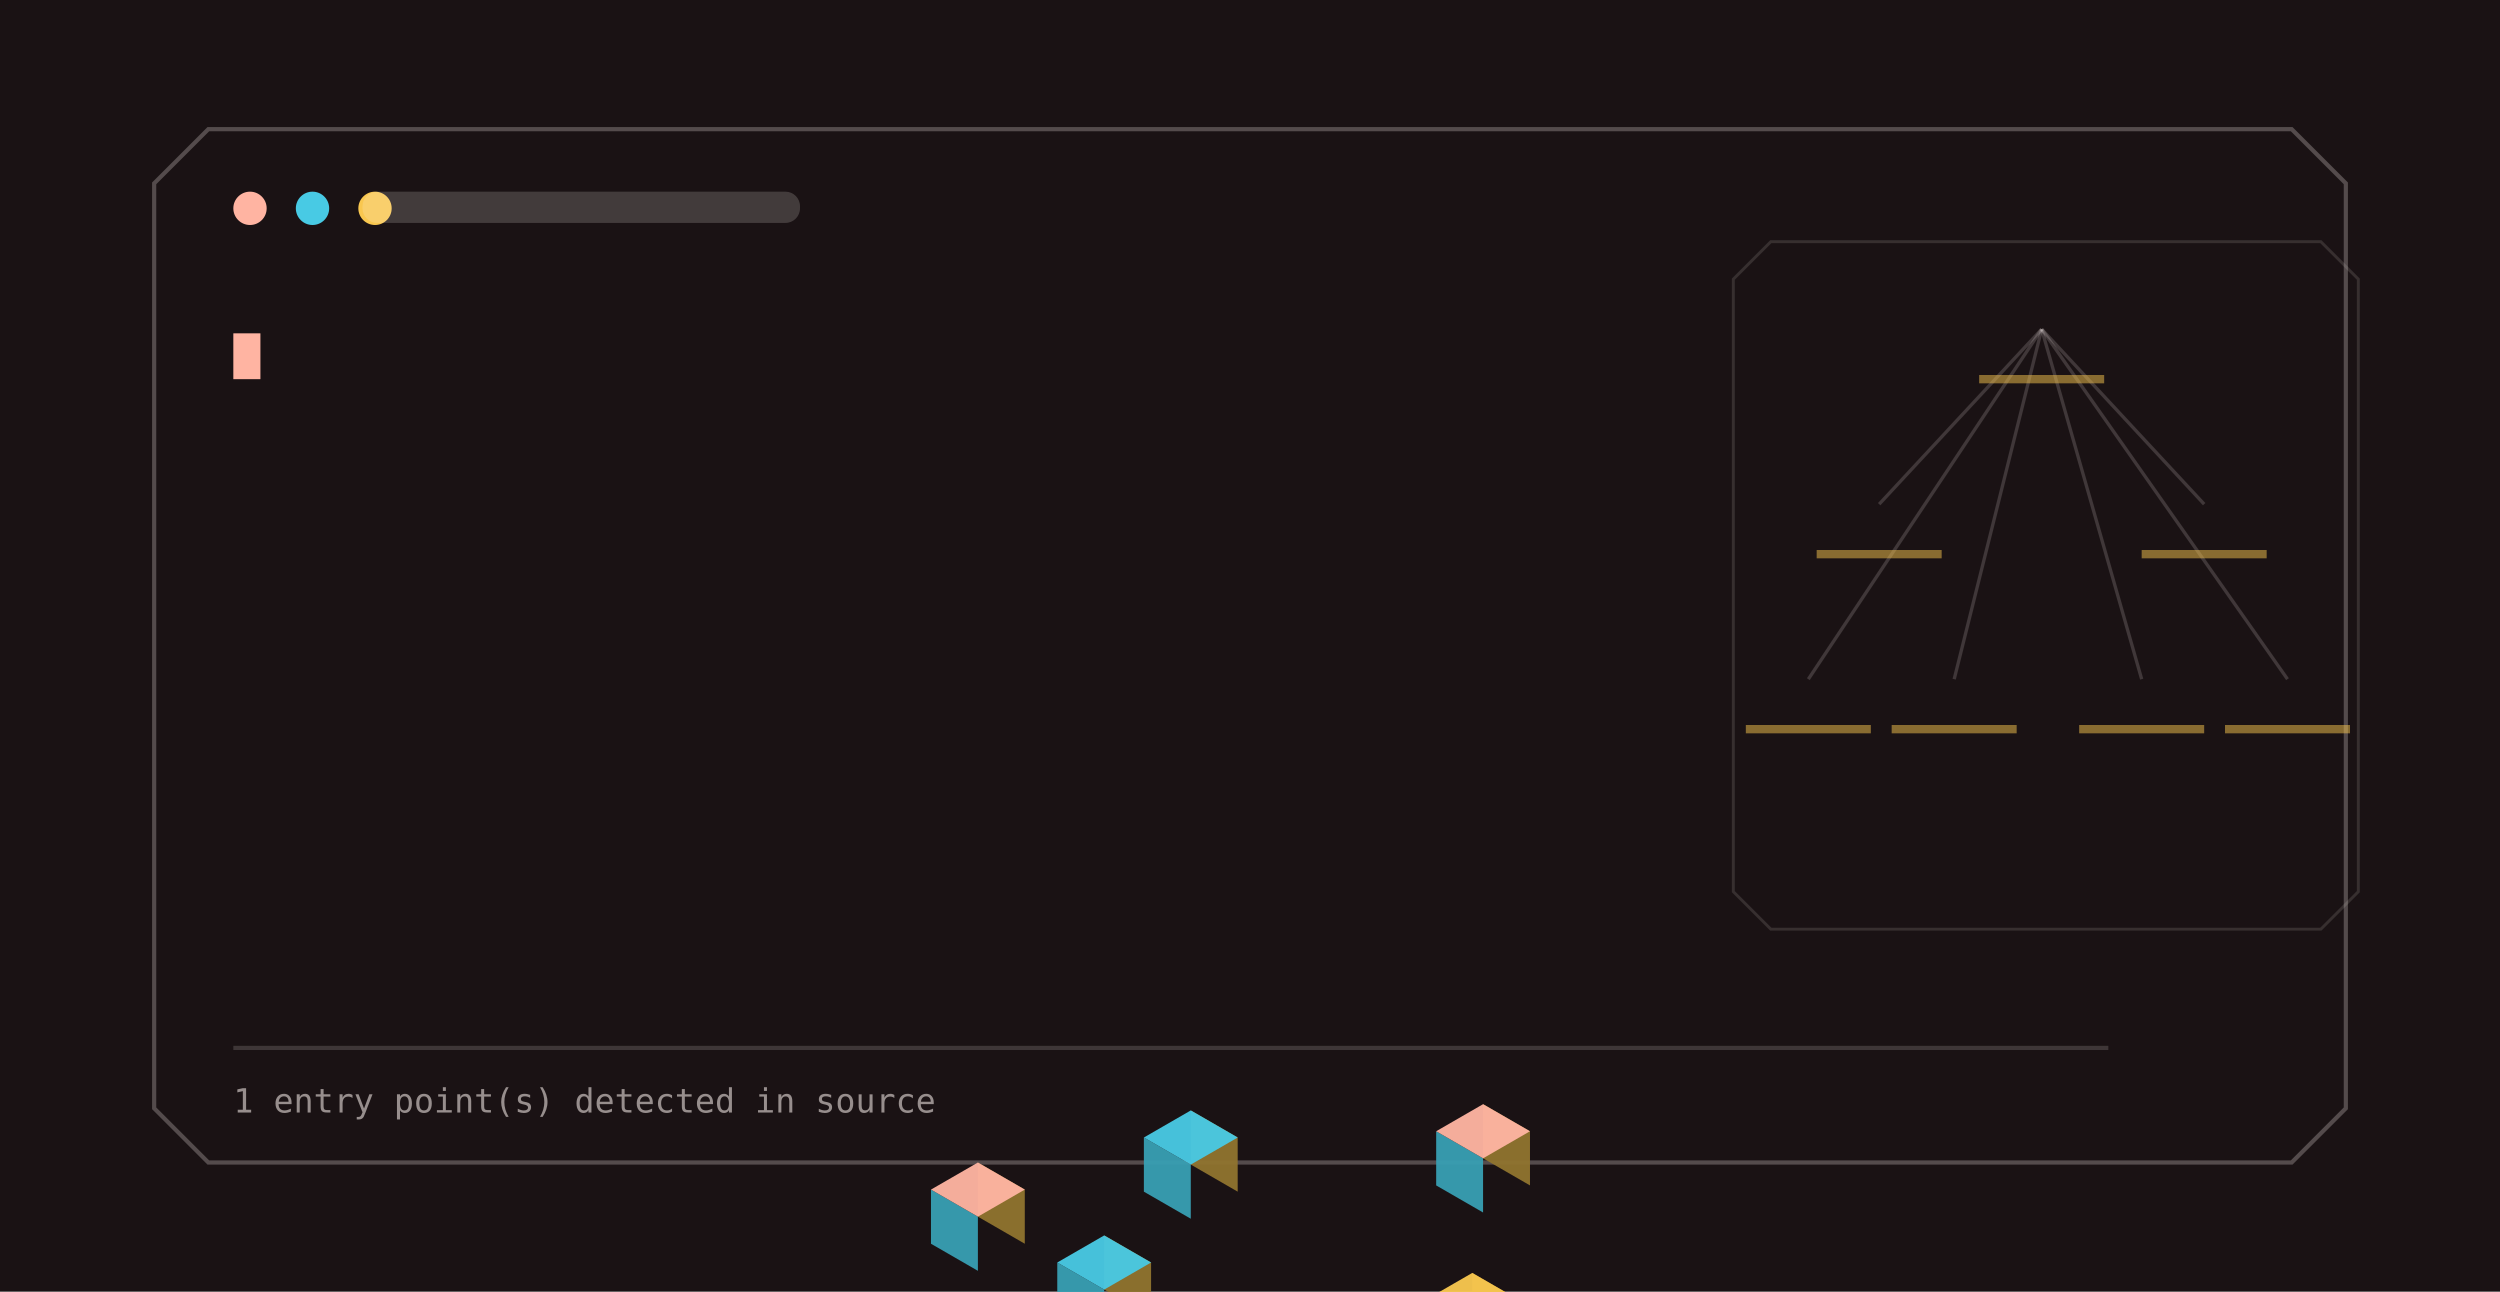
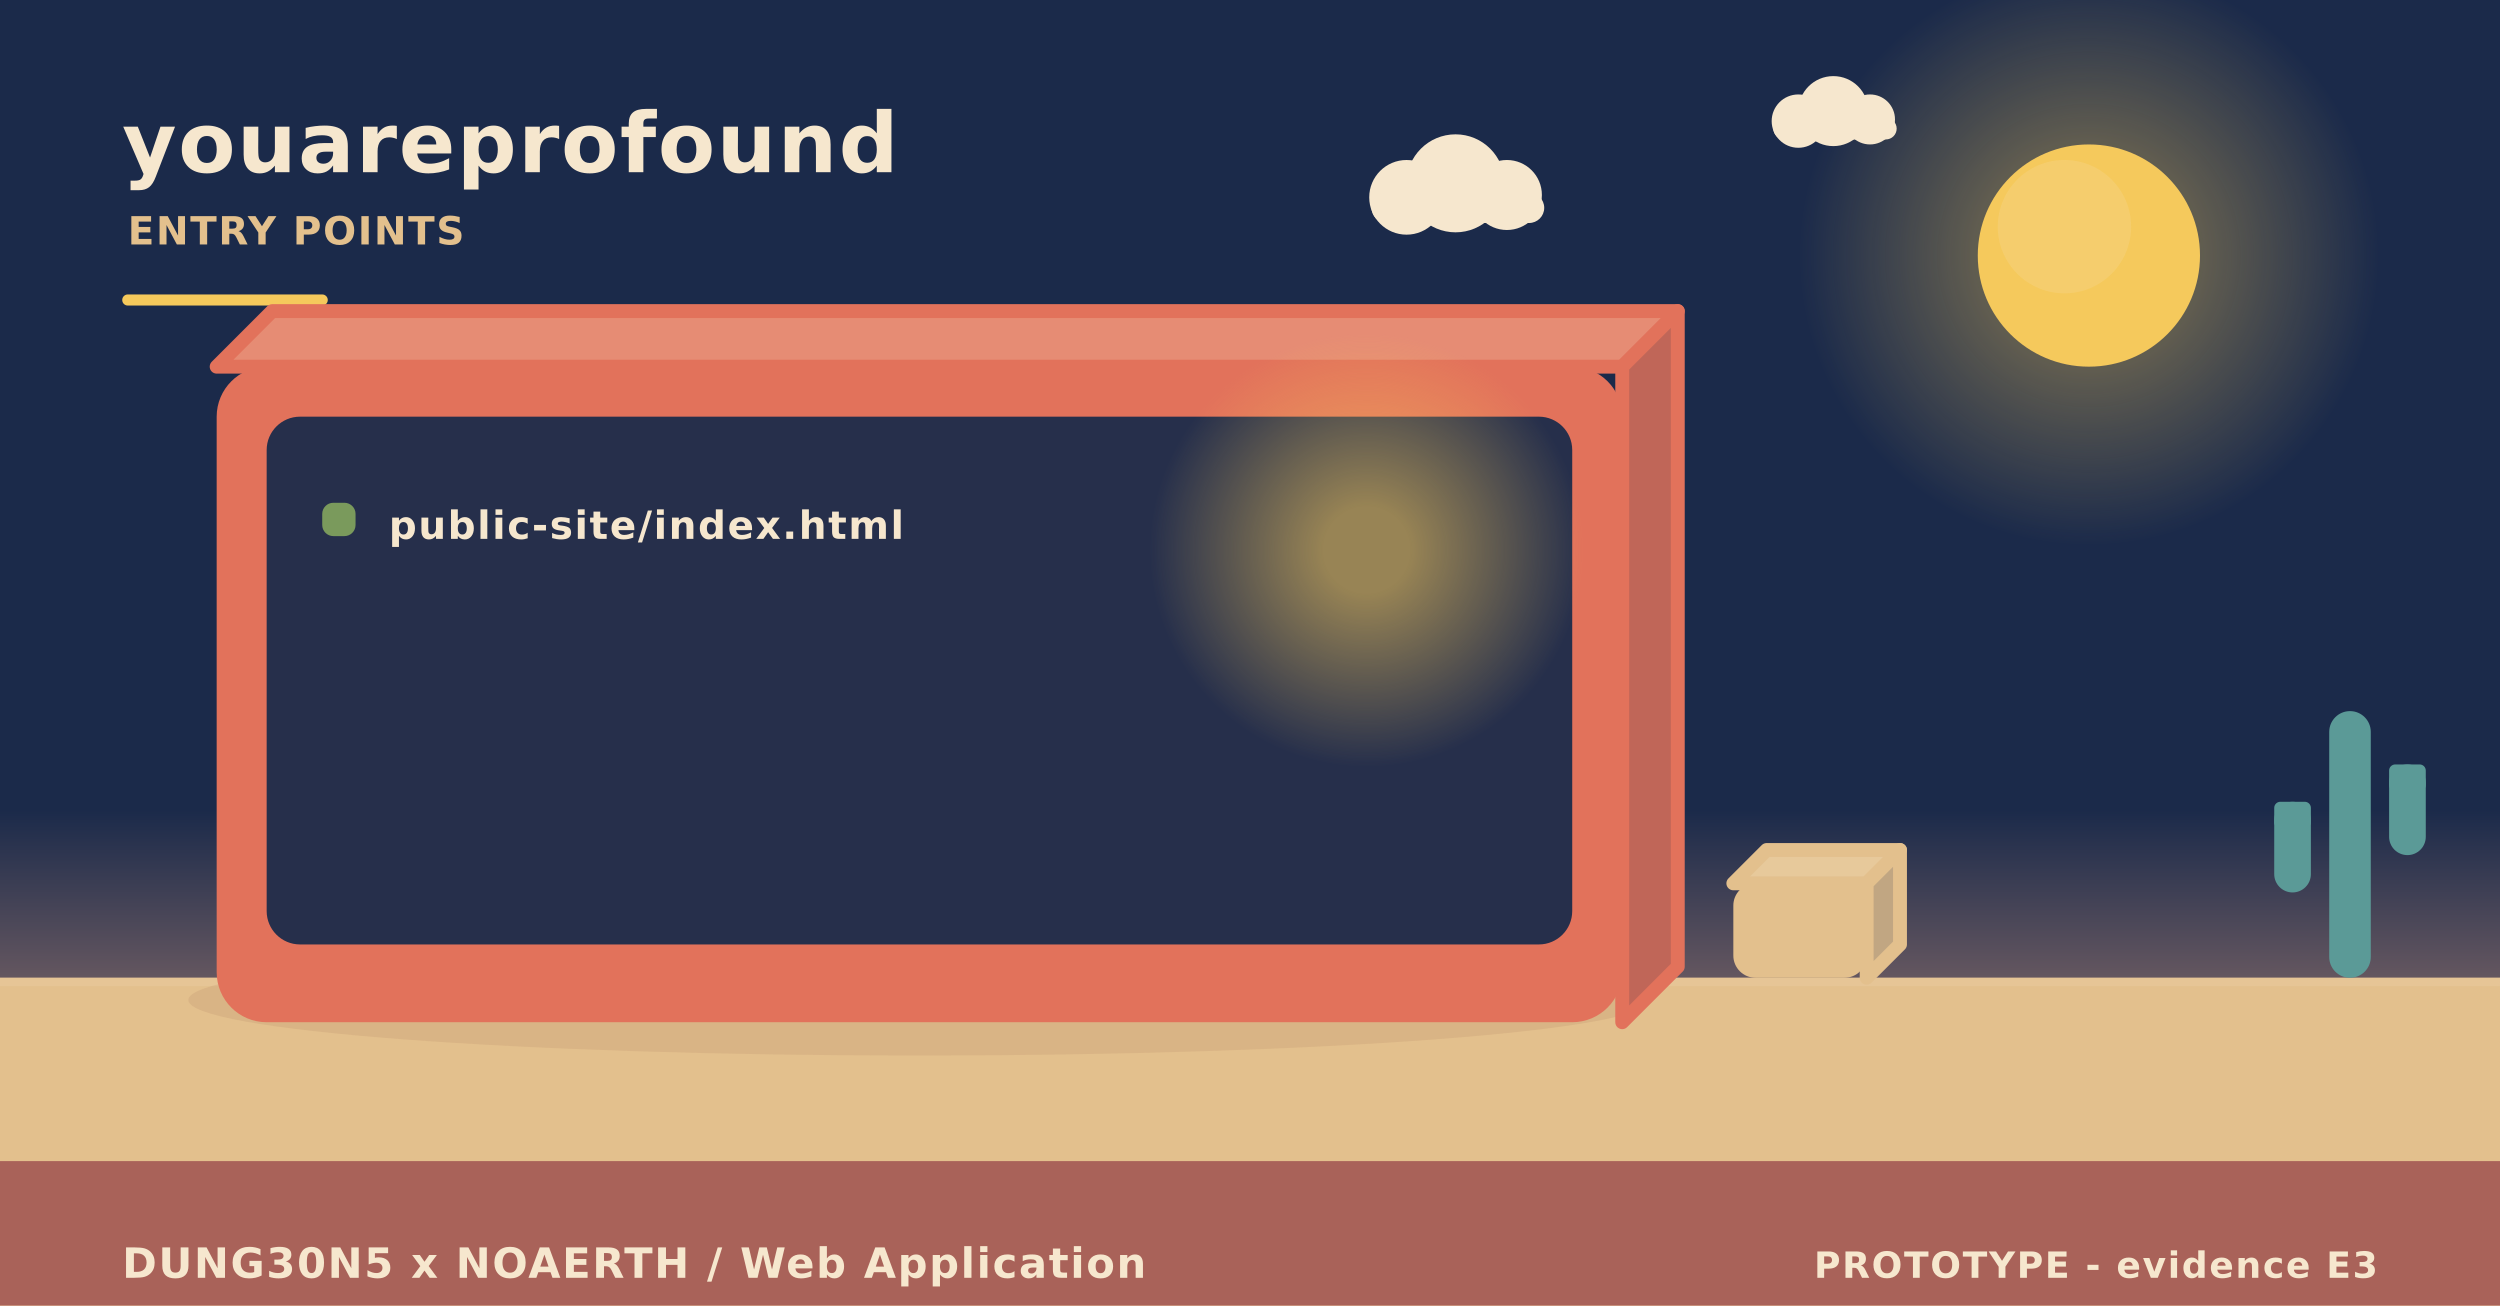
- <svg xmlns="http://www.w3.org/2000/svg" viewBox="0 0 1200 620" width="1200" height="620" role="img" aria-label="youareprofound command surface">
-   <rect width="1200" height="620" fill="#1a1214" />
-   <defs>
-     <linearGradient id="gt" x1="0" y1="0" x2="1" y2="1">
-       <stop offset="0%" stop-color="#ffb4a2" />
-       <stop offset="100%" stop-color="#48cae4" />
-     </linearGradient>
-   </defs>
-   <path d="M100.00,62.00 H1100.00 L1126.00,88.00 V532.00 L1100.00,558.00 H100.00 L74.00,532.00 V88.00 Z" fill="none" stroke="rgba(253,244,240,0.300)" stroke-width="2.00" opacity="0.85" />
-   <circle cx="120.00" cy="100.00" r="8.00" fill="#ffb4a2" opacity="1.00" />
-   <circle cx="150.00" cy="100.00" r="8.00" fill="#48cae4" opacity="1.00" />
-   <circle cx="180.00" cy="100.00" r="8.00" fill="#f9c74f" opacity="1.00" />
-   <rect x="174.00" y="92.00" width="210.00" height="15.00" rx="7.00" fill="rgba(253,244,240,0.180)" opacity="1.00" />
-   <text x="112" y="148" font-family="ui-monospace,SFMono-Regular,Menlo,monospace" font-size="21" fill="rgba(253,244,240,0.800)" opacity="0">public-site/index.html<animate attributeName="opacity" values="0;1;1;0" dur="1.5s" begin="0.0s" repeatCount="indefinite" />
-   </text>
-   <rect x="112" y="160" width="13" height="22" fill="#ffb4a2">
-     <animate attributeName="opacity" values="1;0;1" dur="1.05s" begin="0s" repeatCount="indefinite" />
-   </rect>
-   <path d="M850.00,116.00 H1114.00 L1132.00,134.00 V428.00 L1114.00,446.00 H850.00 L832.00,428.00 V134.00 Z" fill="none" stroke="rgba(253,244,240,0.180)" stroke-width="1.40" opacity="0.70" />
-   <line x1="980.00" y1="158.00" x2="902.00" y2="242.00" stroke="rgba(253,244,240,0.300)" stroke-width="1.60" opacity="0.55" />
-   <line x1="980.00" y1="158.00" x2="1058.00" y2="242.00" stroke="rgba(253,244,240,0.300)" stroke-width="1.60" opacity="0.55" />
-   <line x1="980.00" y1="158.00" x2="868.00" y2="326.00" stroke="rgba(253,244,240,0.300)" stroke-width="1.60" opacity="0.55" />
-   <line x1="980.00" y1="158.00" x2="938.00" y2="326.00" stroke="rgba(253,244,240,0.300)" stroke-width="1.60" opacity="0.55" />
-   <line x1="980.00" y1="158.00" x2="1028.00" y2="326.00" stroke="rgba(253,244,240,0.300)" stroke-width="1.60" opacity="0.55" />
-   <line x1="980.00" y1="158.00" x2="1098.00" y2="326.00" stroke="rgba(253,244,240,0.300)" stroke-width="1.60" opacity="0.55" />
-   <polygon points="711.87,556.00 734.39,569.00 734.39,543.00 711.87,530.00" fill="#90732e" opacity="0.95" />
-   <polygon points="689.36,569.00 711.87,582.00 711.87,556.00 689.36,543.00" fill="#389eb2" opacity="0.95" />
-   <polygon points="711.87,530.00 734.39,543.00 711.87,556.00 689.36,543.00" fill="#ffb4a2" opacity="0.95" />
+ <svg xmlns="http://www.w3.org/2000/svg" width="900" height="470" viewBox="0 0 900 470" role="img" aria-label="youareprofound - how it is operated">
+   <linearGradient id="skyt" x1="0" y1="0" x2="0" y2="1">
+     <stop offset="0" stop-color="#1b2a4a" />
+     <stop offset="0.62" stop-color="#1b2a4a" />
+     <stop offset="1" stop-color="#f3ad8a" />
+   </linearGradient>
+   <rect width="900" height="470" fill="url(#skyt)" />
+   <radialGradient id="sunt">
+     <stop offset="0.35" stop-color="#f5c95c" stop-opacity="0.34" />
+     <stop offset="1" stop-color="#f5c95c" stop-opacity="0" />
+   </radialGradient>
+   <circle cx="752" cy="92" r="104" fill="url(#sunt)" />
+   <circle cx="752" cy="92" r="40" fill="#f5c95c" />
+   <circle cx="743.2" cy="81.6" r="24" fill="#f5d27e" opacity="0.5" />
  <g>
-     <rect x="950.00" y="180.00" width="60.00" height="4.00" rx="0.00" fill="rgba(249,199,79,0.500)" opacity="1.00" />
-     <animate attributeName="opacity" values="0.25;1.0;0.25" dur="14.15s" begin="0.0s" repeatCount="indefinite" />
+     <circle cx="524" cy="66" r="17.64" fill="#f6e7ce" />
+     <circle cx="506.36" cy="71.04" r="13.44" fill="#f6e7ce" />
+     <circle cx="542.48" cy="70.2" r="12.6" fill="#f6e7ce" />
+     <rect x="493.76" y="69.36" width="62.16" height="10.92" rx="5.46" fill="#f6e7ce" />
+     <animateTransform attributeName="transform" type="translate" values="0 0;24 0;0 0" dur="36s" begin="0s" repeatCount="indefinite" />
  </g>
-   <polygon points="571.58,559.00 594.09,572.00 594.09,546.00 571.58,533.00" fill="#90732e" opacity="0.95" />
-   <polygon points="549.06,572.00 571.58,585.00 571.58,559.00 549.06,546.00" fill="#389eb2" opacity="0.95" />
-   <polygon points="571.58,533.00 594.09,546.00 571.58,559.00 549.06,546.00" fill="#48cae4" opacity="0.95" />
  <g>
-     <rect x="872.00" y="264.00" width="60.00" height="4.00" rx="0.00" fill="rgba(249,199,79,0.500)" opacity="1.00" />
-     <animate attributeName="opacity" values="0.25;1.0;0.25" dur="14.15s" begin="0.4s" repeatCount="indefinite" />
+     <circle cx="660" cy="40" r="12.6" fill="#f6e7ce" />
+     <circle cx="647.4" cy="43.6" r="9.6" fill="#f6e7ce" />
+     <circle cx="673.2" cy="43" r="9" fill="#f6e7ce" />
+     <rect x="638.4" y="42.4" width="44.4" height="7.8" rx="3.9" fill="#f6e7ce" />
+     <animateTransform attributeName="transform" type="translate" values="0 0;-18 0;0 0" dur="46s" begin="3s" repeatCount="indefinite" />
  </g>
-   <polygon points="706.68,637.00 729.19,650.00 729.19,624.00 706.68,611.00" fill="#90732e" opacity="0.95" />
-   <polygon points="684.16,650.00 706.68,663.00 706.68,637.00 684.16,624.00" fill="#389eb2" opacity="0.95" />
-   <polygon points="706.68,611.00 729.19,624.00 706.68,637.00 684.16,624.00" fill="#f9c74f" opacity="0.95" />
+   <rect x="0" y="352" width="900" height="118" fill="#e3c08d" />
+   <rect x="0" y="352" width="900" height="3" fill="#e6c596" />
+   <text x="44" y="62" font-family="Verdana,DejaVu Sans,sans-serif" font-size="30" font-weight="700" letter-spacing="0.6" fill="#f6e7ce" text-anchor="start">youareprofound</text>
+   <text x="46" y="88" font-family="Verdana,DejaVu Sans,sans-serif" font-size="14" font-weight="700" letter-spacing="0.6" fill="#e3c08d" text-anchor="start">ENTRY POINTS</text>
+   <rect x="44" y="106" width="74" height="4" rx="2" fill="#f5c95c" />
+   <ellipse cx="331" cy="360" rx="263.2" ry="20" fill="rgba(138,90,68,0.11)" />
+   <path d="M78,132 L584,132 L604,112 L98,112 Z" fill="#e68c74" stroke="#e2725b" stroke-width="5" stroke-linejoin="round" />
+   <path d="M584,132 L604,112 L604,348 L584,368 Z" fill="#c06658" stroke="#e2725b" stroke-width="5" stroke-linejoin="round" />
+   <rect x="78" y="132" width="506" height="236" rx="18" fill="#e2725b" />
+   <rect x="96" y="150" width="470" height="190" rx="12" fill="#1b2a4a" opacity="0.94" />
+   <radialGradient id="lamp638">
+     <stop offset="0.2" stop-color="#f5c95c" stop-opacity="0.55" />
+     <stop offset="1" stop-color="#f5c95c" stop-opacity="0" />
+   </radialGradient>
+   <circle cx="492" cy="198" r="78" fill="url(#lamp638)" />
+   <rect x="116" y="181" width="12" height="12" rx="4" fill="#7a9a5c" />
  <g>
-     <rect x="1028.00" y="264.00" width="60.00" height="4.00" rx="0.00" fill="rgba(249,199,79,0.500)" opacity="1.00" />
-     <animate attributeName="opacity" values="0.25;1.0;0.25" dur="14.15s" begin="0.8s" repeatCount="indefinite" />
+     <text x="140" y="194" font-family="Verdana,DejaVu Sans,sans-serif" font-size="14" font-weight="700" letter-spacing="0.6" fill="#f6e7ce" text-anchor="start">public-site/index.html</text>
+     <animateTransform attributeName="transform" type="translate" values="0 10;0 0" dur="0.7s" begin="0.4s" fill="freeze" />
  </g>
-   <polygon points="469.39,584.00 491.90,597.00 491.90,571.00 469.39,558.00" fill="#90732e" opacity="0.95" />
-   <polygon points="446.87,597.00 469.39,610.00 469.39,584.00 446.87,571.00" fill="#389eb2" opacity="0.95" />
-   <polygon points="469.39,558.00 491.90,571.00 469.39,584.00 446.87,571.00" fill="#ffb4a2" opacity="0.95" />
-   <g>
-     <rect x="838.00" y="348.00" width="60.00" height="4.00" rx="0.00" fill="rgba(249,199,79,0.500)" opacity="1.00" />
-     <animate attributeName="opacity" values="0.25;1.0;0.25" dur="14.15s" begin="1.2s" repeatCount="indefinite" />
-   </g>
-   <polygon points="530.01,619.00 552.52,632.00 552.52,606.00 530.01,593.00" fill="#90732e" opacity="0.95" />
-   <polygon points="507.49,632.00 530.01,645.00 530.01,619.00 507.49,606.00" fill="#389eb2" opacity="0.95" />
-   <polygon points="530.01,593.00 552.52,606.00 530.01,619.00 507.49,606.00" fill="#48cae4" opacity="0.95" />
-   <g>
-     <rect x="908.00" y="348.00" width="60.00" height="4.00" rx="0.00" fill="rgba(249,199,79,0.500)" opacity="1.00" />
-     <animate attributeName="opacity" values="0.25;1.0;0.25" dur="14.15s" begin="1.6s" repeatCount="indefinite" />
-   </g>
-   <polygon points="607.95,664.00 630.47,677.00 630.47,651.00 607.95,638.00" fill="#90732e" opacity="0.95" />
-   <polygon points="585.43,677.00 607.95,690.00 607.95,664.00 585.43,651.00" fill="#389eb2" opacity="0.95" />
-   <polygon points="607.95,638.00 630.47,651.00 607.95,664.00 585.43,651.00" fill="#f9c74f" opacity="0.95" />
-   <g>
-     <rect x="998.00" y="348.00" width="60.00" height="4.00" rx="0.00" fill="rgba(249,199,79,0.500)" opacity="1.00" />
-     <animate attributeName="opacity" values="0.25;1.0;0.25" dur="14.15s" begin="2.0s" repeatCount="indefinite" />
-   </g>
-   <polygon points="668.57,699.00 691.09,712.00 691.09,686.00 668.57,673.00" fill="#90732e" opacity="0.95" />
-   <polygon points="646.05,712.00 668.57,725.00 668.57,699.00 646.05,686.00" fill="#389eb2" opacity="0.95" />
-   <polygon points="668.57,673.00 691.09,686.00 668.57,699.00 646.05,686.00" fill="#ffb4a2" opacity="0.95" />
-   <g>
-     <rect x="1068.00" y="348.00" width="60.00" height="4.00" rx="0.00" fill="rgba(249,199,79,0.500)" opacity="1.00" />
-     <animate attributeName="opacity" values="0.25;1.0;0.25" dur="14.15s" begin="2.4s" repeatCount="indefinite" />
-   </g>
-   <rect x="112.00" y="502.00" width="900.00" height="2.00" rx="0.00" fill="rgba(253,244,240,0.160)" opacity="1.00" />
-   <text x="112" y="534" font-family="ui-monospace,Menlo,monospace" font-size="16" fill="rgba(253,244,240,0.550)">1 entry point(s) detected in source</text>
+   <path d="M624,318 L672,318 L684,306 L636,306 Z" fill="#e7c99b" stroke="#e3c08d" stroke-width="5" stroke-linejoin="round" />
+   <path d="M672,318 L684,306 L684,340 L672,352 Z" fill="#c1a682" stroke="#e3c08d" stroke-width="5" stroke-linejoin="round" />
+   <rect x="624" y="318" width="48" height="34" rx="8" fill="#e3c08d" />
+   <rect x="838.52" y="256" width="14.96" height="96" rx="7.48" fill="#5b9a97" />
+   <rect x="818.72" y="288.64" width="13.2" height="32.64" rx="6.6" fill="#5b9a97" />
+   <rect x="818.72" y="288.64" width="13.2" height="9.6" rx="2.2" fill="#5b9a97" />
+   <rect x="860.08" y="275.2" width="13.2" height="32.64" rx="6.6" fill="#5b9a97" />
+   <rect x="860.08" y="275.2" width="13.2" height="9.6" rx="2.2" fill="#5b9a97" />
+   <rect x="0" y="418" width="900" height="52" rx="0" fill="#a65c56" opacity="0.94" />
+   <text x="44" y="460" font-family="Verdana,DejaVu Sans,sans-serif" font-size="15" font-weight="700" letter-spacing="0.6" fill="#f6e7ce" text-anchor="start">DUNG30N5 x NOAERTH  /  Web Application</text>
+   <text x="856" y="460" font-family="Verdana,DejaVu Sans,sans-serif" font-size="13" font-weight="700" letter-spacing="0.6" fill="#f6e7ce" text-anchor="end">PROTOTYPE  -  evidence E3</text>
</svg>
